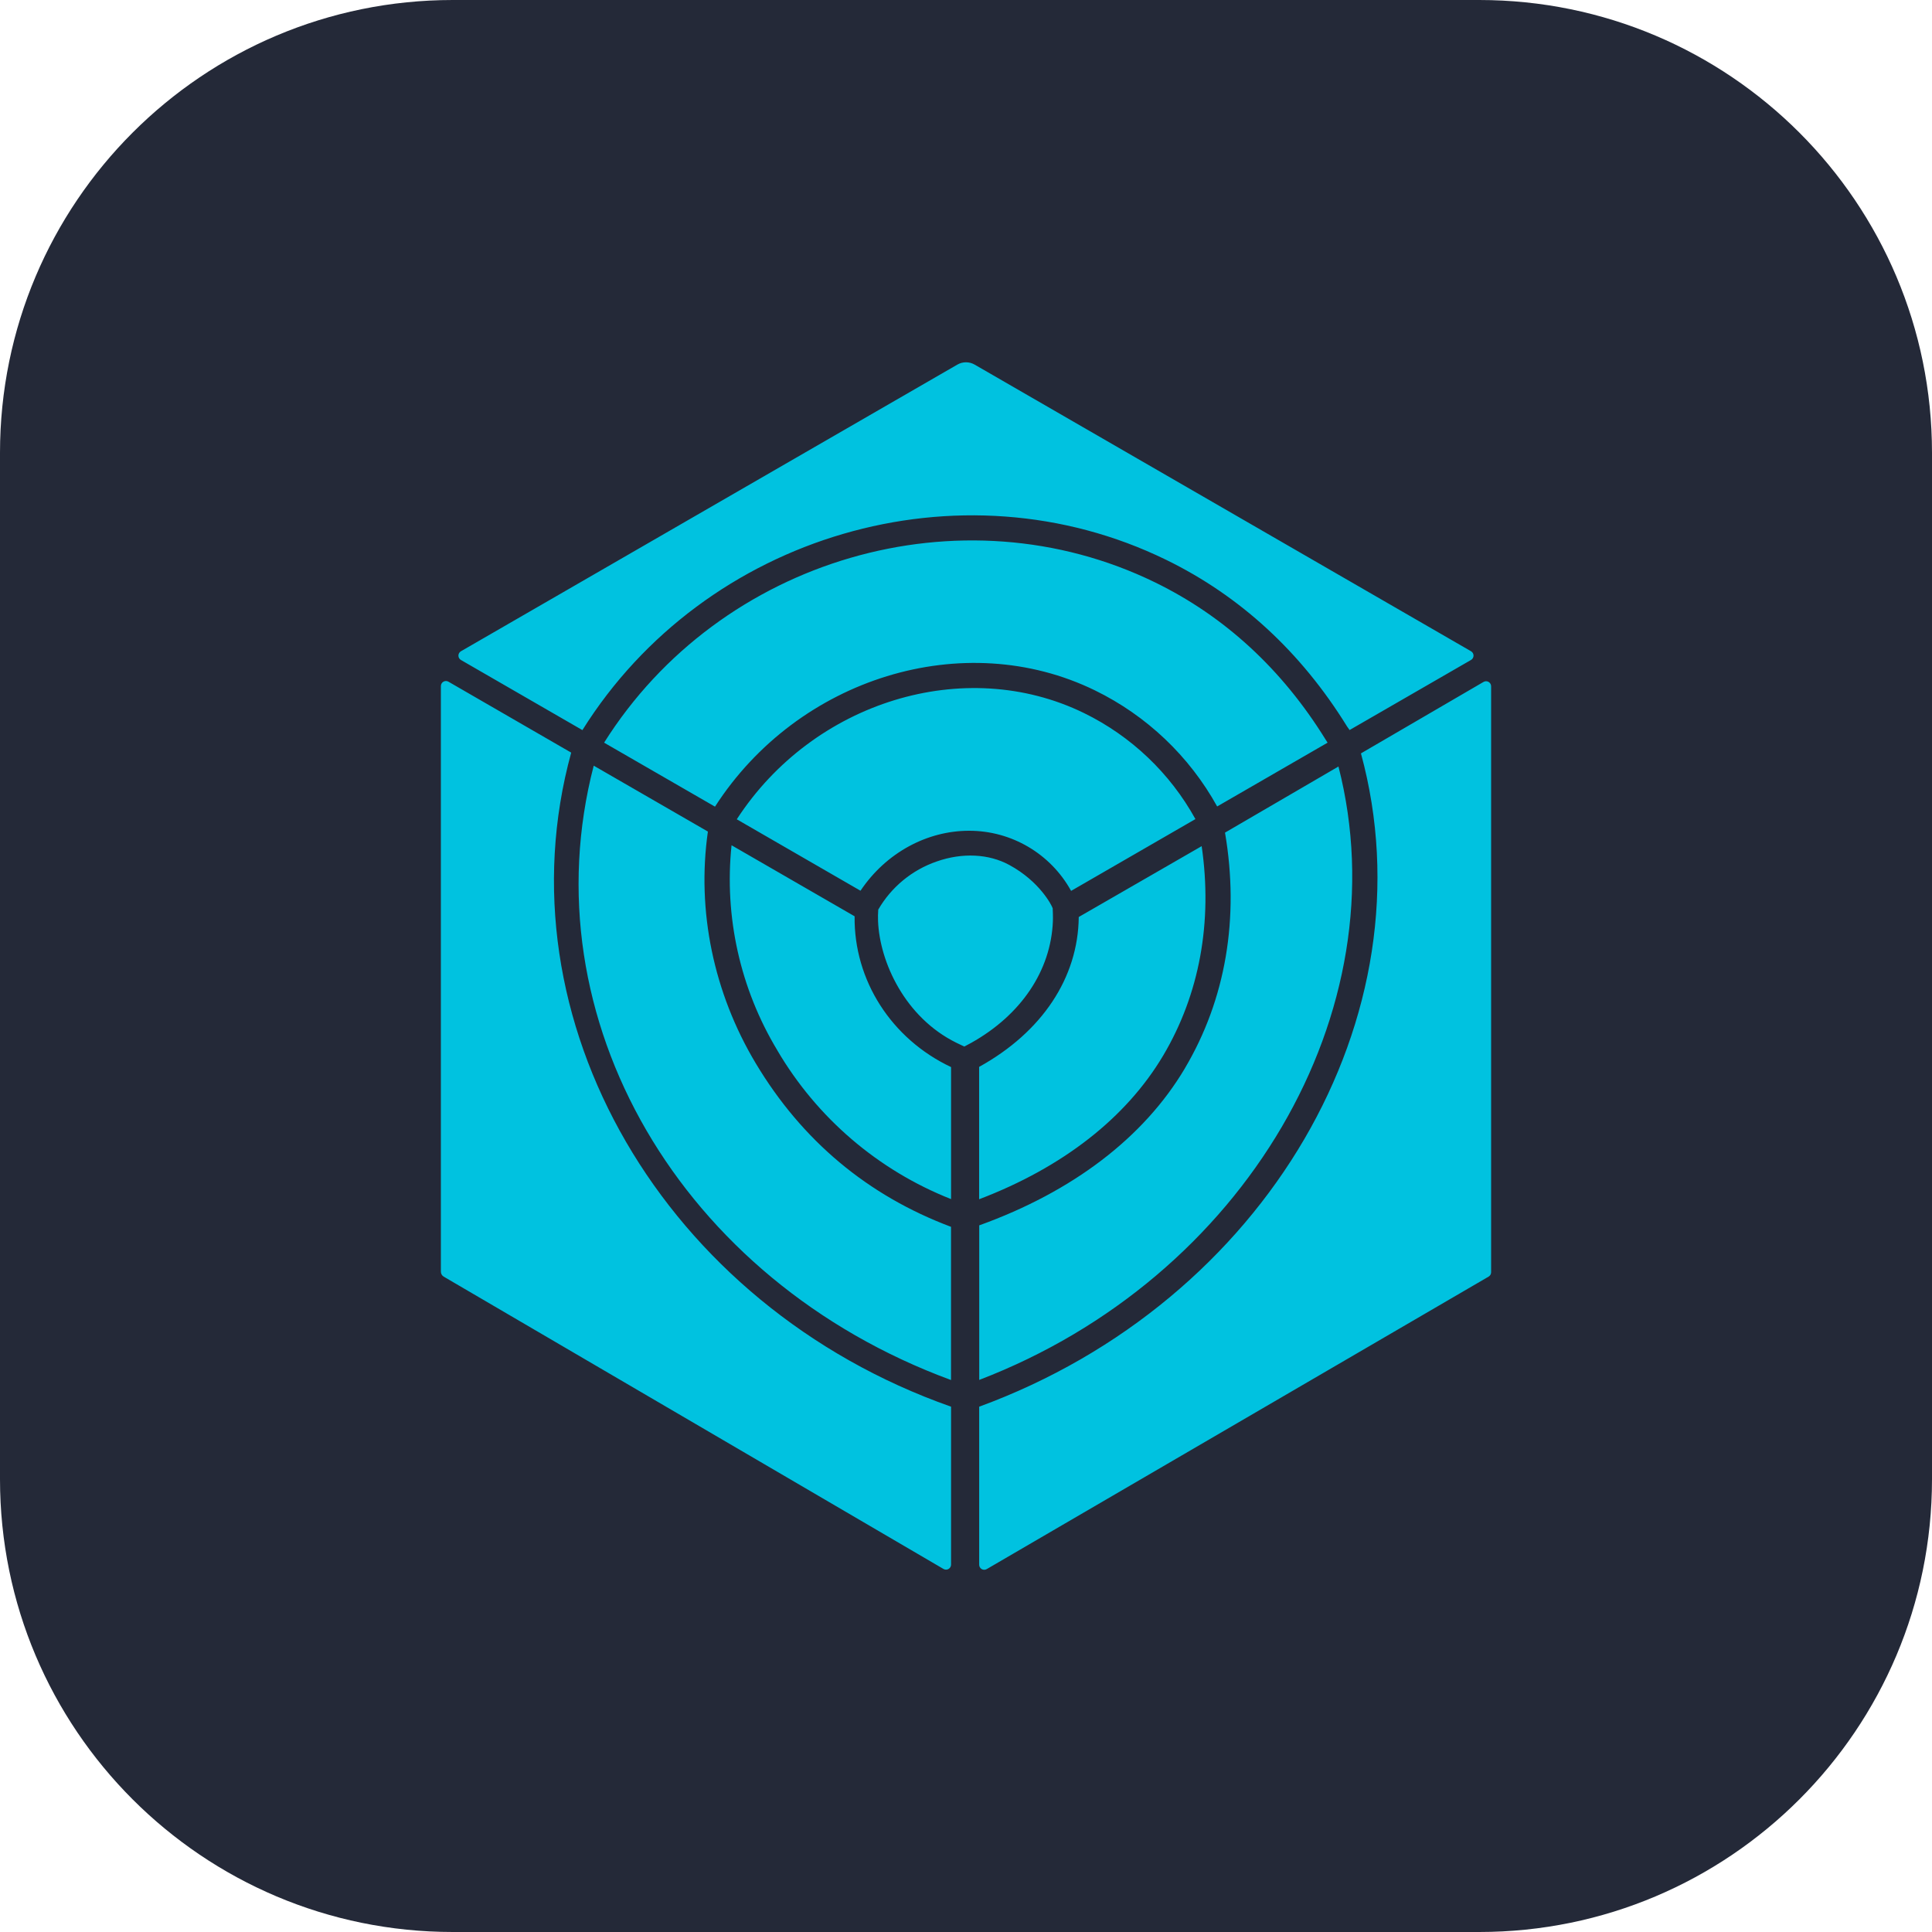
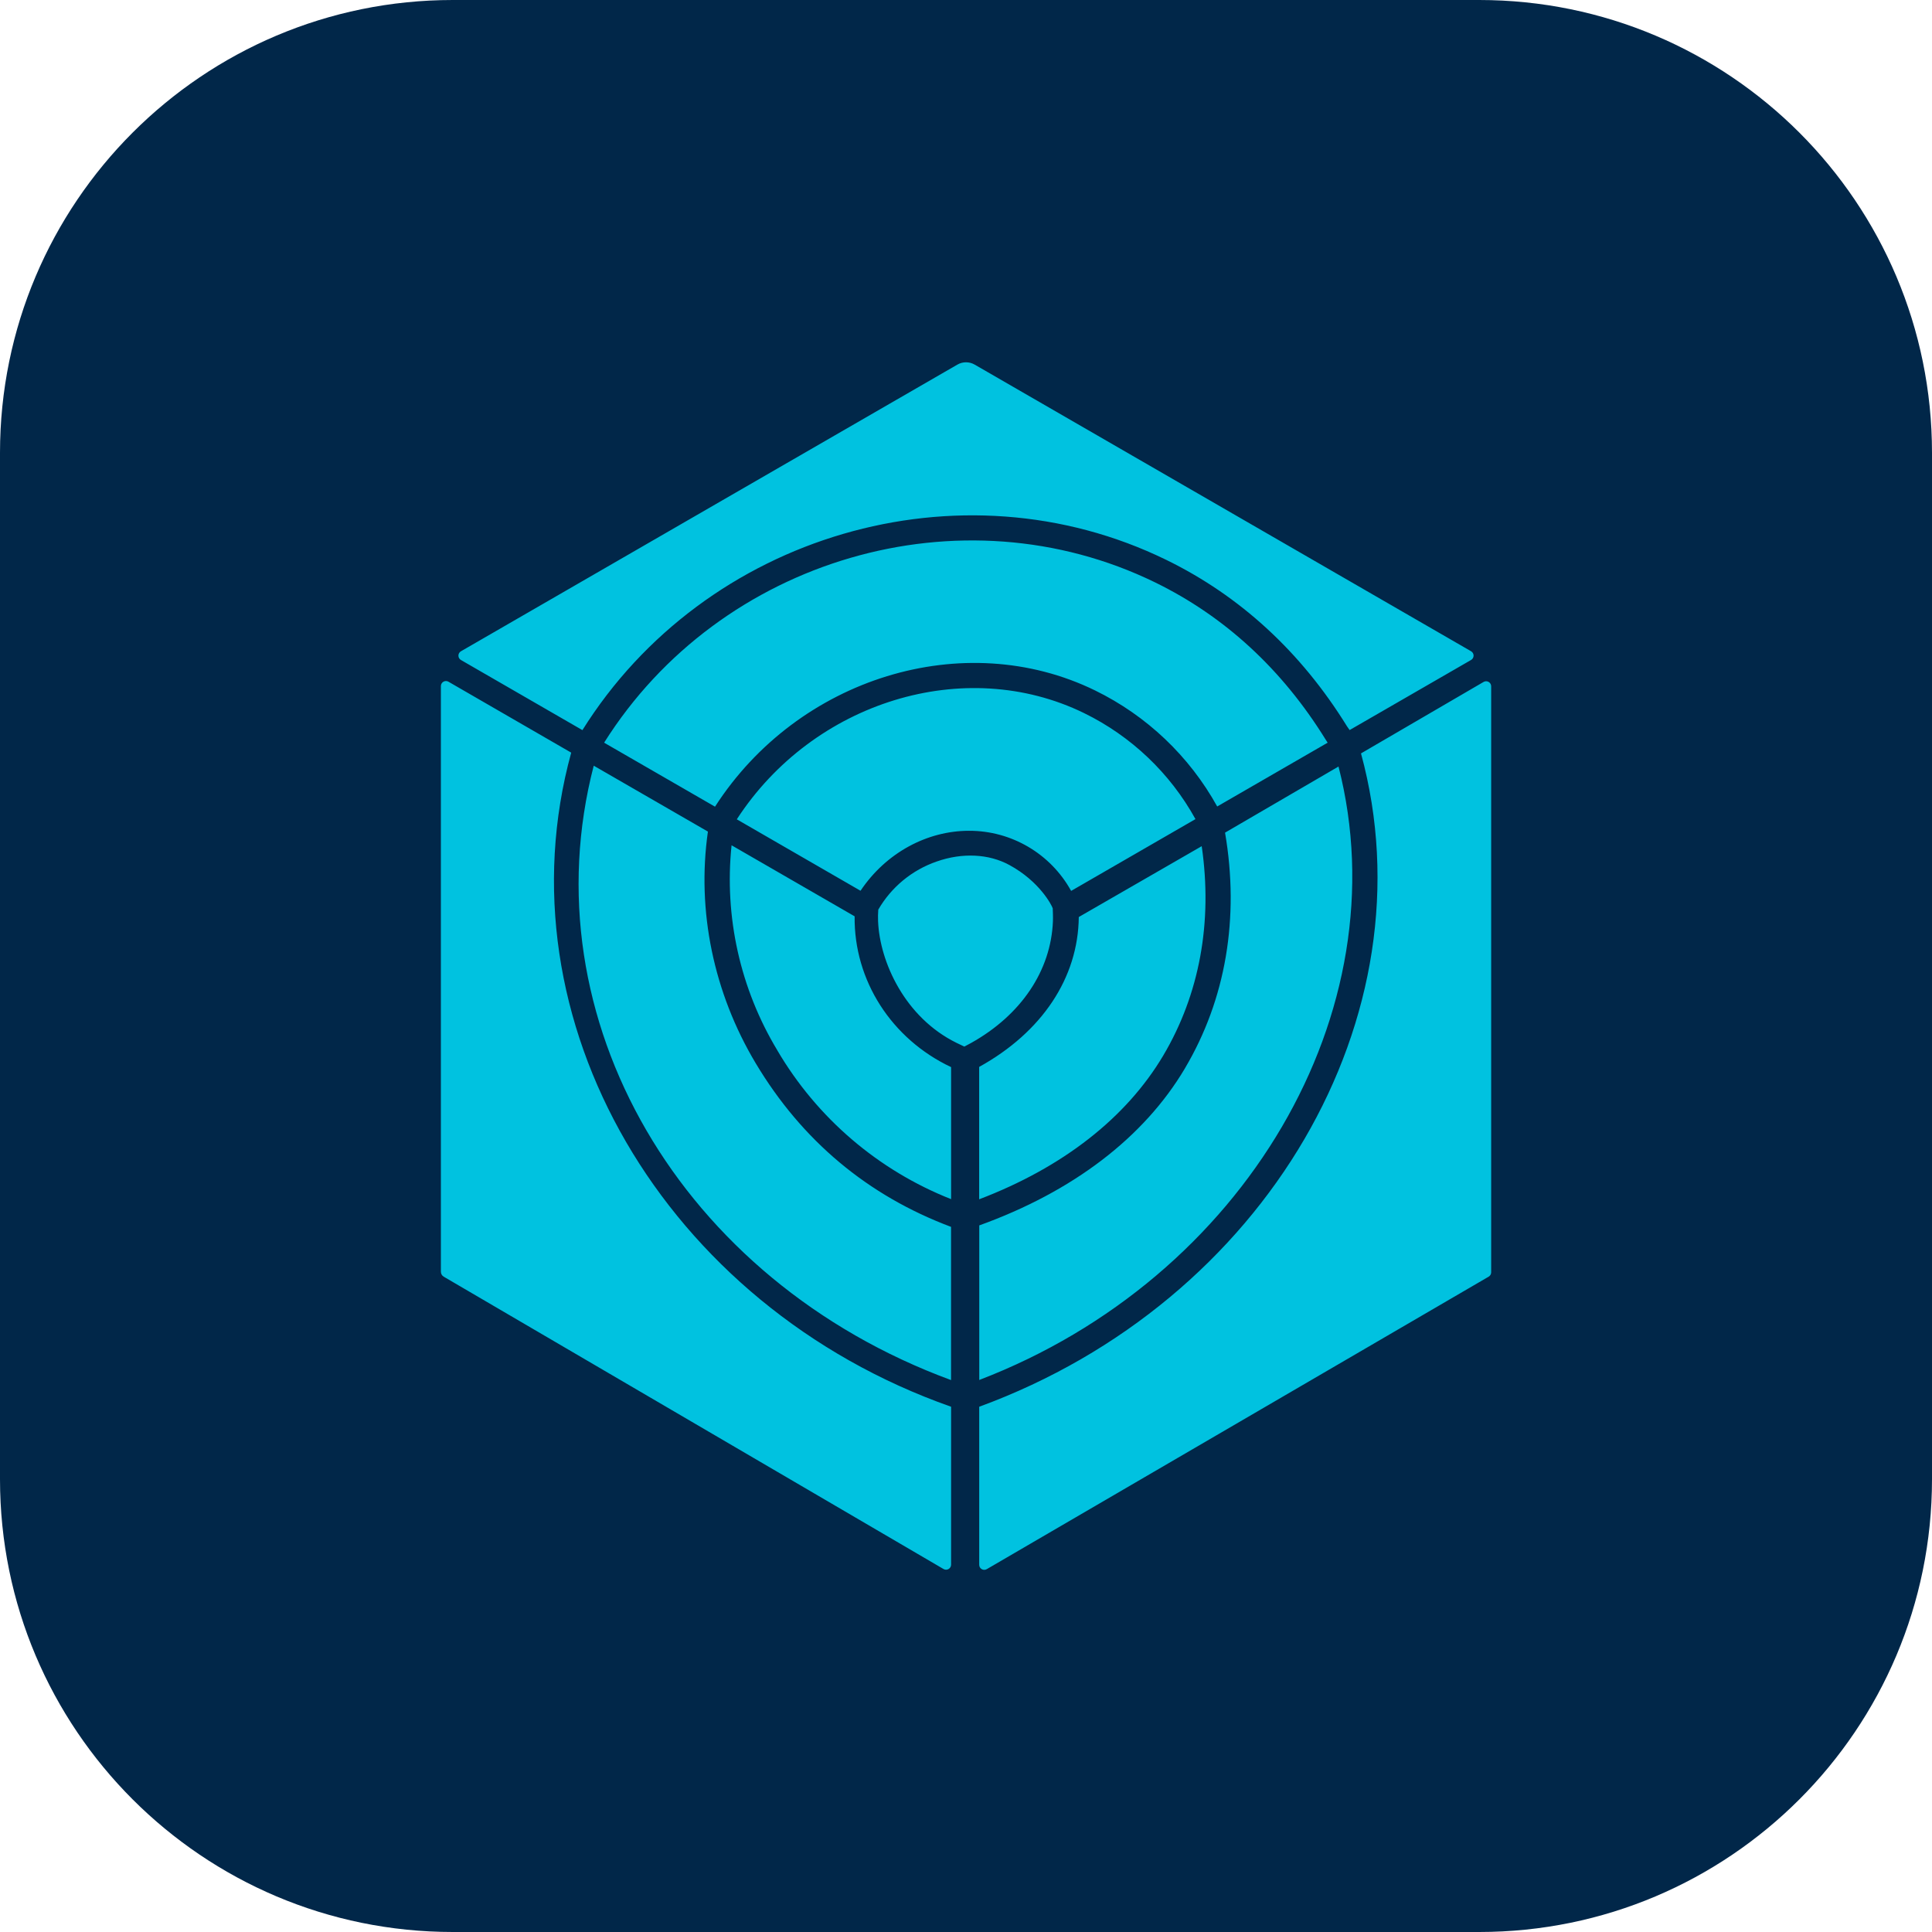
<svg xmlns="http://www.w3.org/2000/svg" width="256" height="256" viewBox="0 0 256 256" id="trivy">
  <style>
-     .trivy-bg {
-       fill: #242938;
-     }
+     #trivy .trivy-bg { fill: #012749; }
    @media (prefers-color-scheme: light) {
-       .trivy-bg {
-         fill: #F4F2ED;
-       }
+       #trivy .trivy-bg { fill: #E0F7FA; }
    }
  </style>
-   <rect class="trivy-bg" width="256" height="256" rx="60" fill="#242938" />
-   <g transform="translate(48.0, 48.0) scale(6.66667)">
+   <rect class="trivy-bg" width="256" height="256" rx="60" />
+   <g transform="translate(48, 48) scale(6.667)">
    <path d="M4.375 7.311 1.962 5.918a.1.1 0 0 1 0-.174L11.828.047a.343.343 0 0 1 .344 0l9.864 5.696a.1.1 0 0 1 0 .175L19.624 7.31a.962.962 0 0 1-.052-.074c-.914-1.478-2.124-2.592-3.596-3.31-4.088-1.994-9.164-.505-11.6 3.385ZM12.262 23.899v-3.14c5.693-2.087 9.01-7.766 7.588-12.985l2.436-1.42a.1.1 0 0 1 .151.088v11.645a.1.1 0 0 1-.05.087l-9.973 5.812a.1.1 0 0 1-.152-.087Zm-.559-3.141v3.14a.1.1 0 0 1-.151.086l-9.933-5.81a.114.114 0 0 1-.056-.099V6.436a.1.1 0 0 1 .15-.087l2.44 1.41c-1.455 5.307 1.846 10.993 7.55 13ZM7.013 8.834 4.807 7.561c2.306-3.665 7.094-5.066 10.95-3.186 1.385.676 2.526 1.727 3.39 3.124l.04.062-2.195 1.268a5.57 5.57 0 0 0-2.429-2.307c-2.603-1.27-5.901-.253-7.552 2.311Zm9.337 5.2c.813-1.371 1.088-2.99.798-4.685l2.255-1.314c1.245 4.86-1.864 10.169-7.14 12.192v-3.072c1.86-.67 3.272-1.747 4.087-3.12ZM4.6 8.018l2.27 1.31c-.225 1.571.112 3.204.951 4.606.919 1.536 2.225 2.629 3.881 3.25v3.045C6.327 18.25 3.297 13.042 4.601 8.017Zm5.303 2.486-2.459-1.42c1.52-2.34 4.53-3.268 6.9-2.112a5.075 5.075 0 0 1 2.216 2.108l-2.471 1.427a2.311 2.311 0 0 0-2.03-1.195c-.825 0-1.645.43-2.156 1.192Zm4.338.522 2.443-1.408c.22 1.51-.043 2.945-.765 4.162-.735 1.238-1.998 2.224-3.658 2.856v-2.631c1.25-.691 1.968-1.771 1.98-2.979ZM8.25 13.676A6.576 6.576 0 0 1 7.34 9.6l2.446 1.412c-.016 1.271.73 2.437 1.917 2.997v2.624a6.977 6.977 0 0 1-3.453-2.956Zm3.853-.148-.137.073-.157-.075c-1.023-.504-1.524-1.606-1.557-2.417a1.99 1.99 0 0 1 .004-.23 2.153 2.153 0 0 1 1.163-.957c.508-.178 1.034-.153 1.444.071.6.327.84.797.86.86.008.156.004.253.004.256-.038.981-.63 1.863-1.624 2.419Z" fill="#00C2E0" />
  </g>
</svg>
